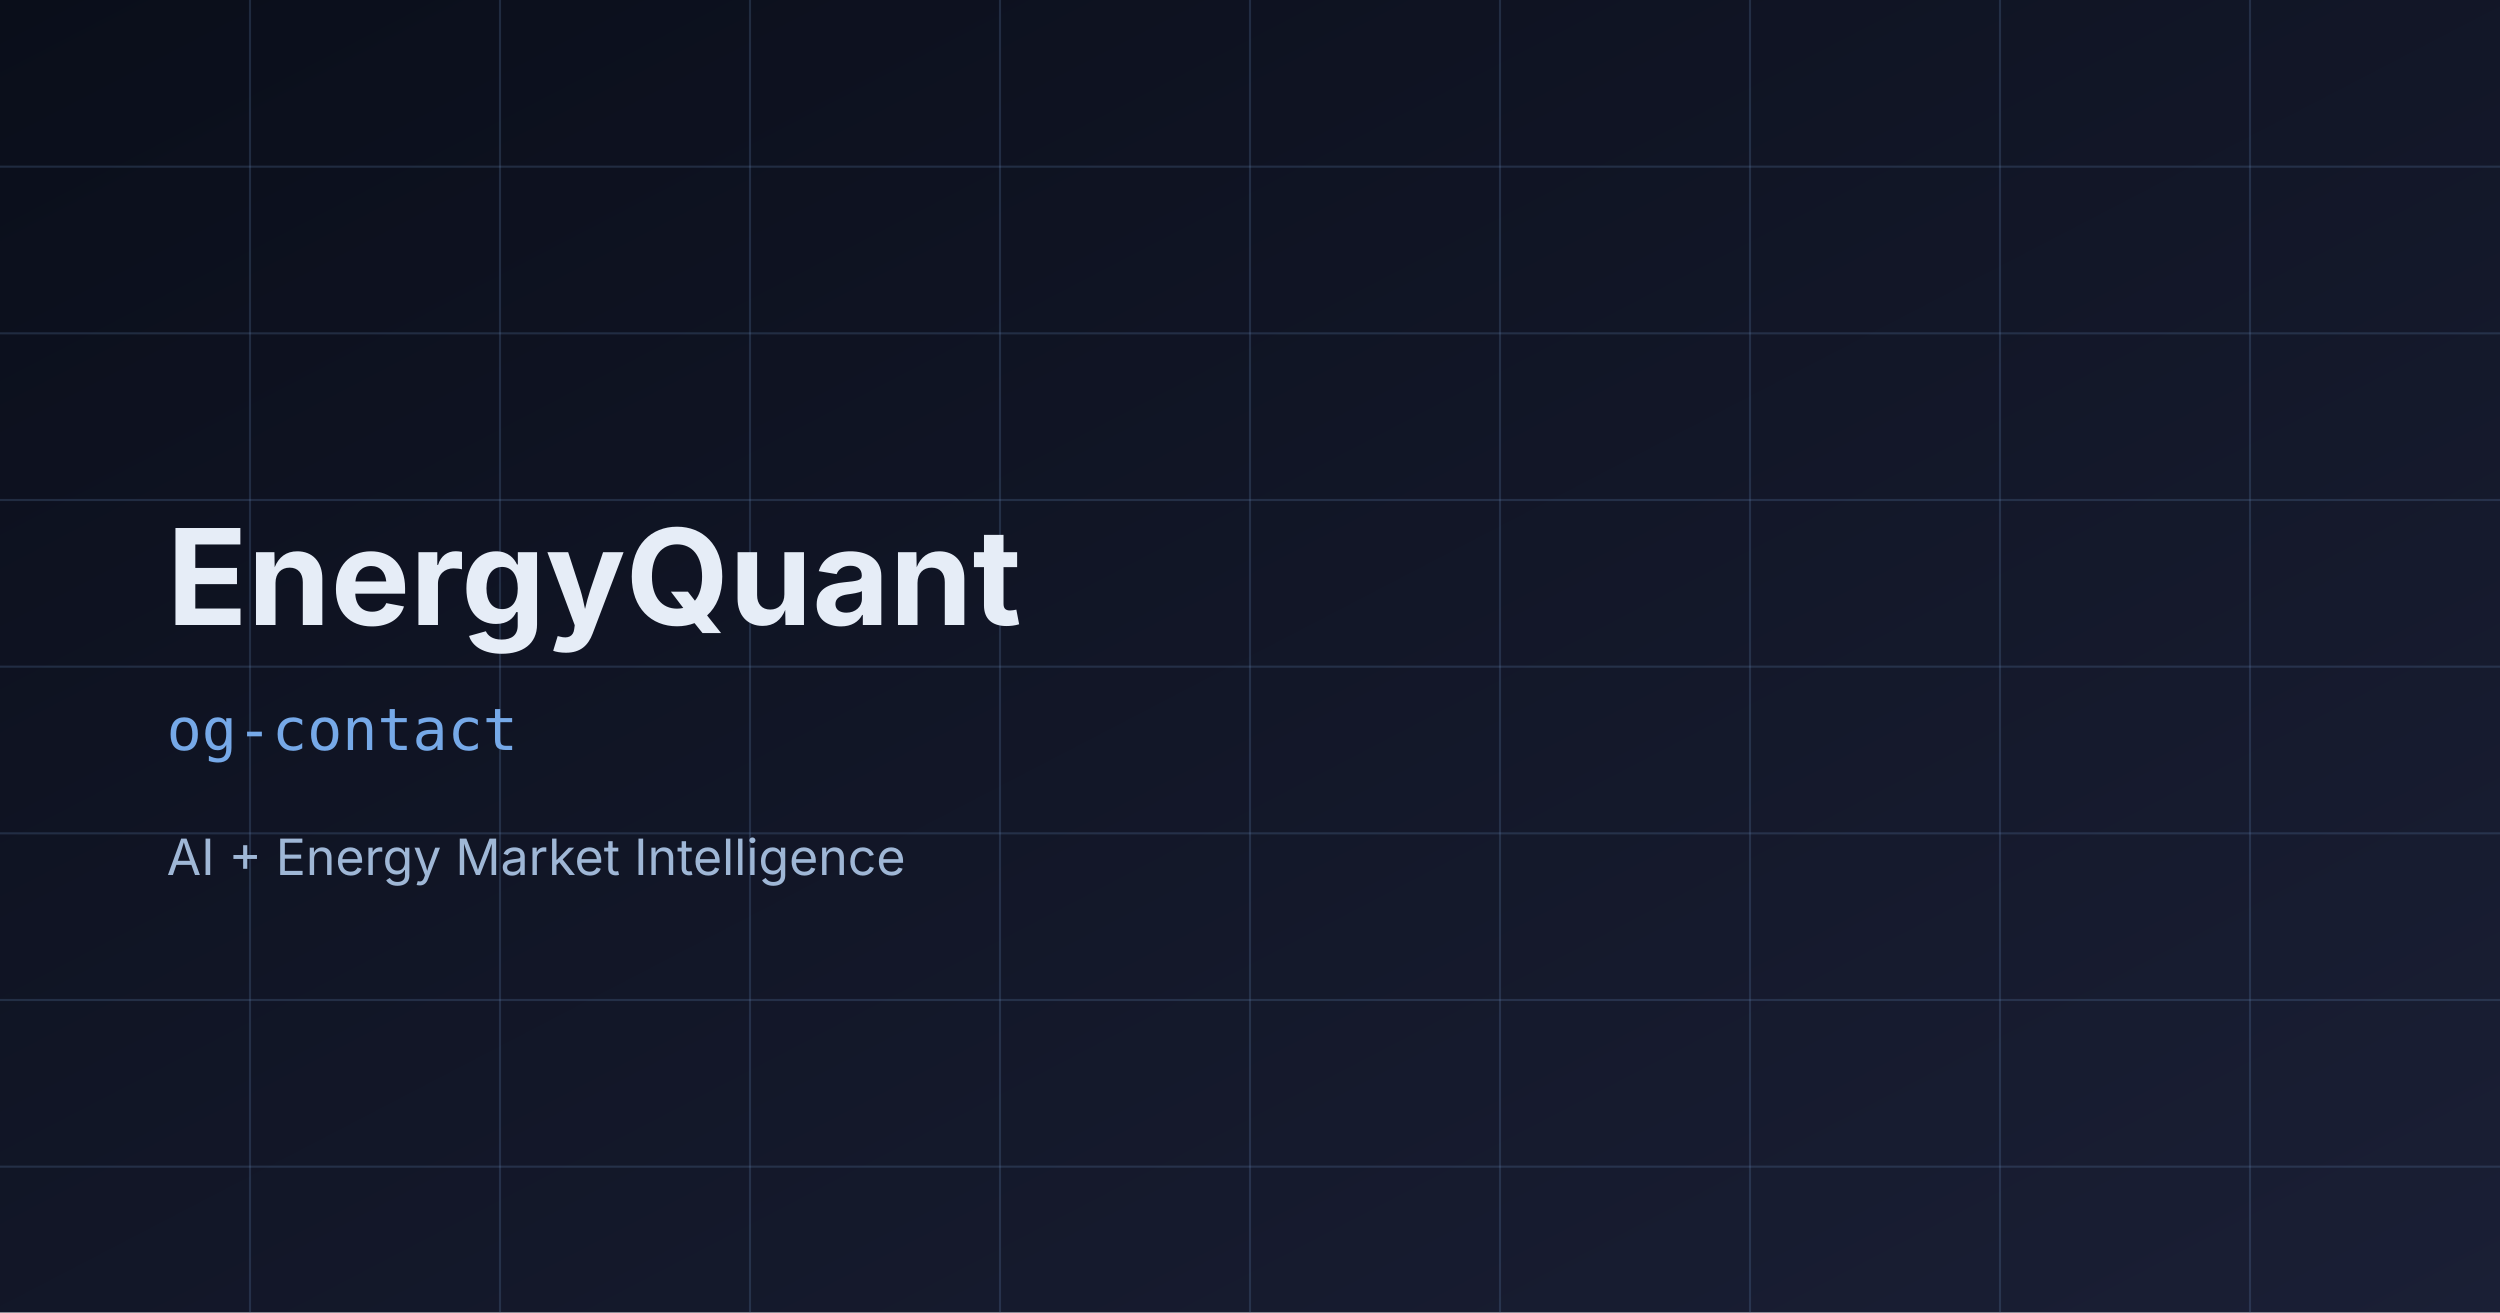
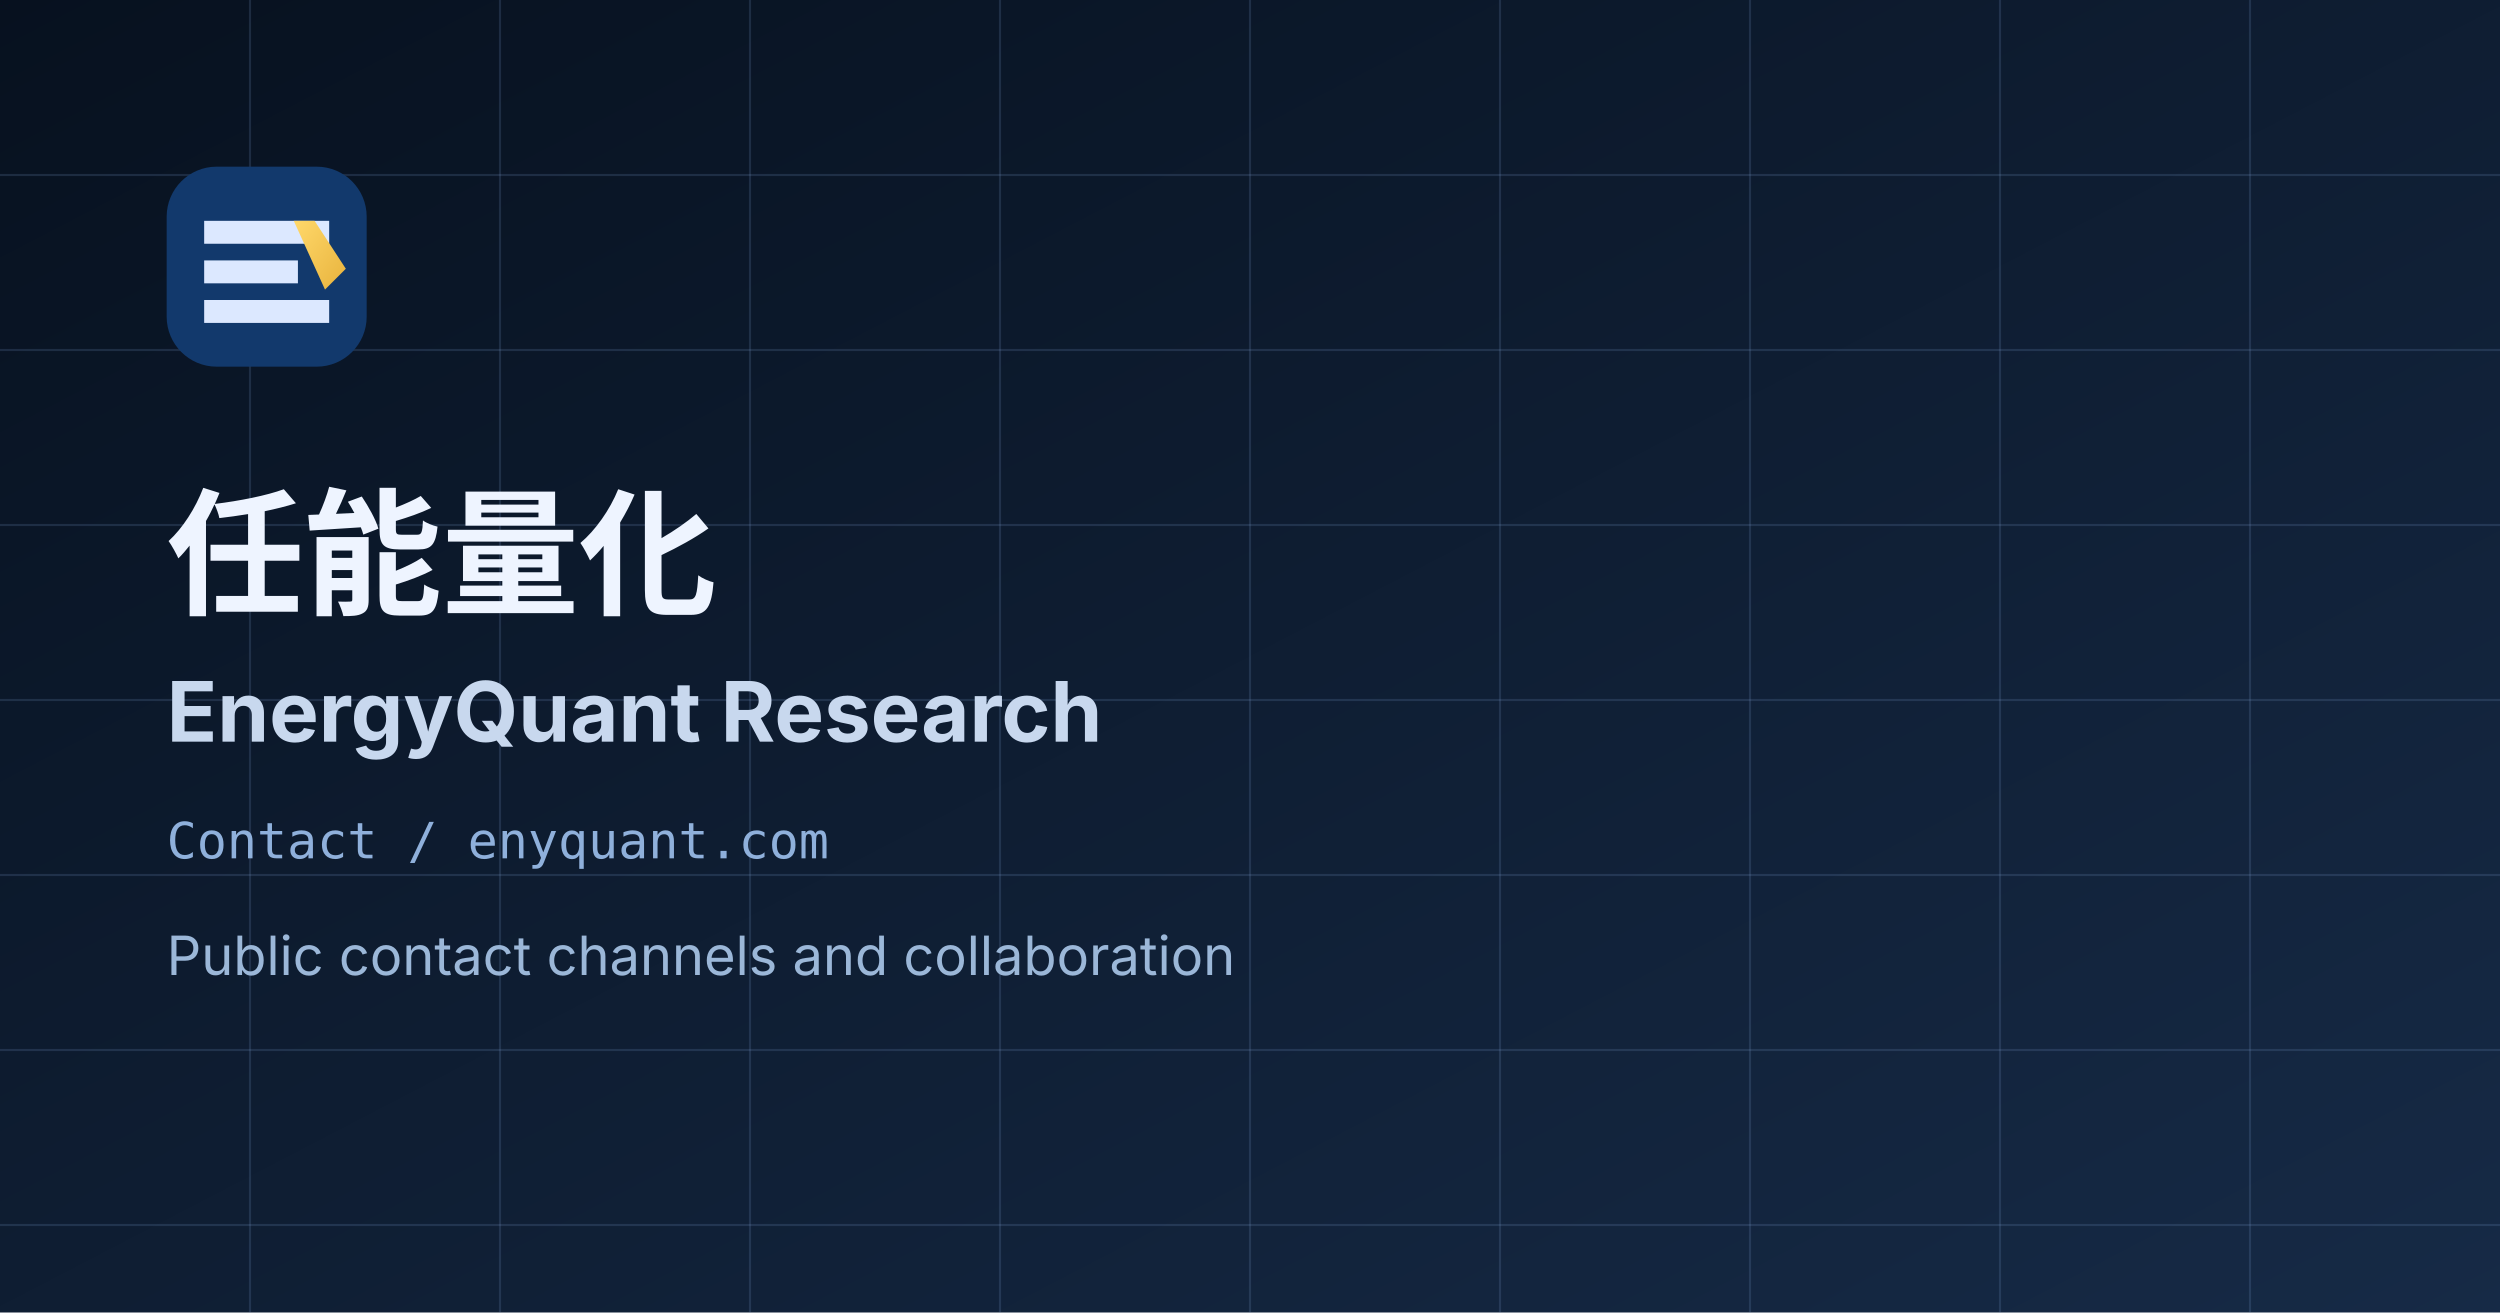
- <svg xmlns="http://www.w3.org/2000/svg" width="1200" height="630" viewBox="0 0 1200 630" role="img" aria-label="EnergyQuant og-contact">
+ <svg xmlns="http://www.w3.org/2000/svg" width="1200" height="630" viewBox="0 0 1200 630" role="img" aria-label="任能量化 EnergyQuant Research - og-contact">
  <defs>
    <linearGradient id="bg" x1="0" y1="0" x2="1" y2="1">
-       <stop offset="0%" stop-color="#0a0e1a" />
-       <stop offset="100%" stop-color="#1a1f35" />
+       <stop offset="0%" stop-color="#07111f" />
+       <stop offset="100%" stop-color="#162a46" />
+     </linearGradient>
+     <linearGradient id="accent" x1="0" y1="0" x2="1" y2="1">
+       <stop offset="0%" stop-color="#ffd86a" />
+       <stop offset="100%" stop-color="#e8b33d" />
    </linearGradient>
  </defs>
  <rect width="1200" height="630" fill="url(#bg)" />
-   <g stroke="#5e7fa8" stroke-opacity="0.25">
-     <path d="M0 80H1200M0 160H1200M0 240H1200M0 320H1200M0 400H1200M0 480H1200M0 560H1200" />
+   <g stroke="#7da0d2" stroke-opacity="0.18">
+     <path d="M0 84H1200M0 168H1200M0 252H1200M0 336H1200M0 420H1200M0 504H1200M0 588H1200" />
    <path d="M120 0V630M240 0V630M360 0V630M480 0V630M600 0V630M720 0V630M840 0V630M960 0V630M1080 0V630" />
  </g>
-   <text x="80" y="300" font-family="Inter, Arial, sans-serif" font-size="64" font-weight="700" fill="#e6edf7">EnergyQuant</text>
-   <text x="80" y="360" font-family="JetBrains Mono, monospace" font-size="28" fill="#76a9e8">og-contact</text>
-   <text x="80" y="420" font-family="Inter, Arial, sans-serif" font-size="24" fill="#9fb7d6">AI + Energy Market Intelligence</text>
+   <g transform="translate(80 80)">
+     <rect x="0" y="0" width="96" height="96" rx="24" fill="#12396c" />
+     <path d="M18 26h60v11H18zM18 45h45v11H18zM18 64h60v11H18z" fill="#dce8ff" />
+     <path d="M61 26h10l15 23-10 10z" fill="url(#accent)" />
+   </g>
+   <text x="80" y="290" font-family="Inter, Arial, sans-serif" font-size="66" font-weight="800" fill="#eef4ff">任能量化</text>
+   <text x="80" y="356" font-family="Inter, Arial, sans-serif" font-size="40" font-weight="700" fill="#c8d8ee">EnergyQuant Research</text>
+   <text x="80" y="412" font-family="JetBrains Mono, monospace" font-size="24" fill="#8fb0db">Contact / enyquant.com</text>
+   <text x="80" y="468" font-family="Inter, Arial, sans-serif" font-size="26" fill="#9bb7d8">Public contact channels and collaboration</text>
</svg>
